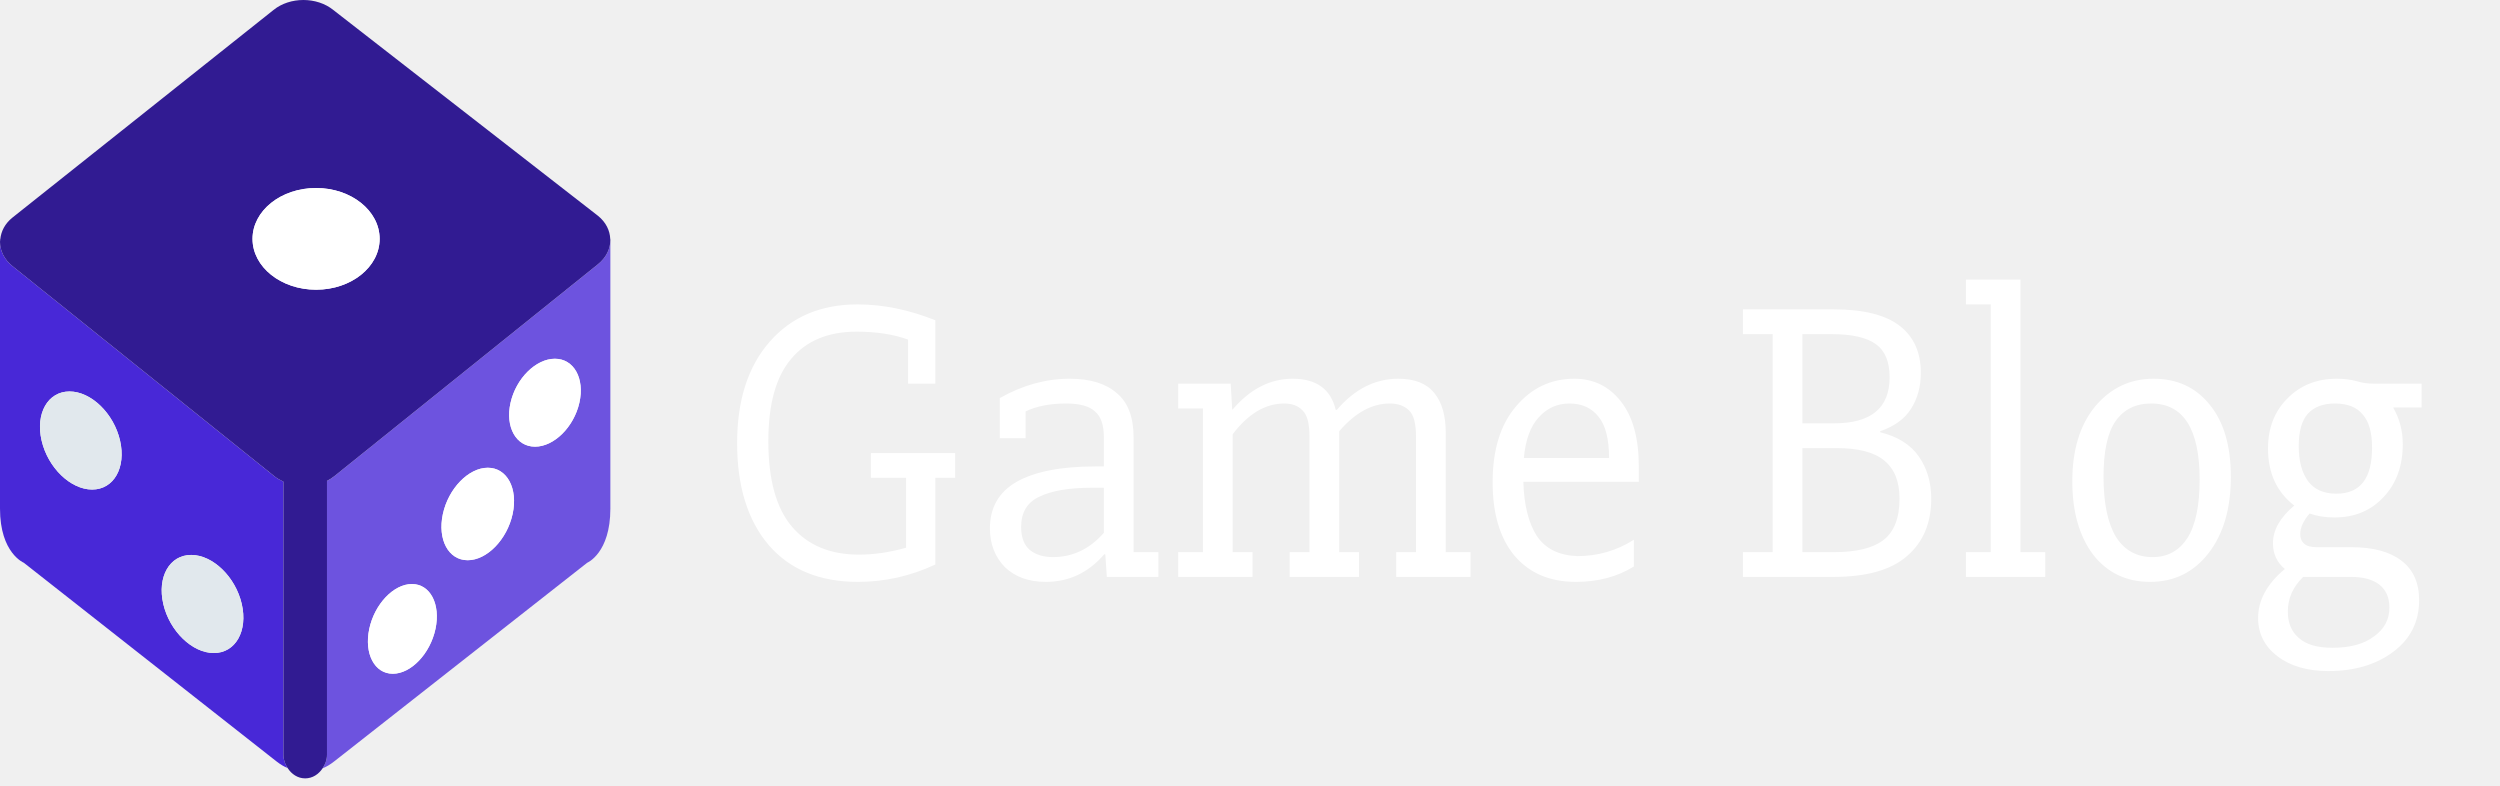
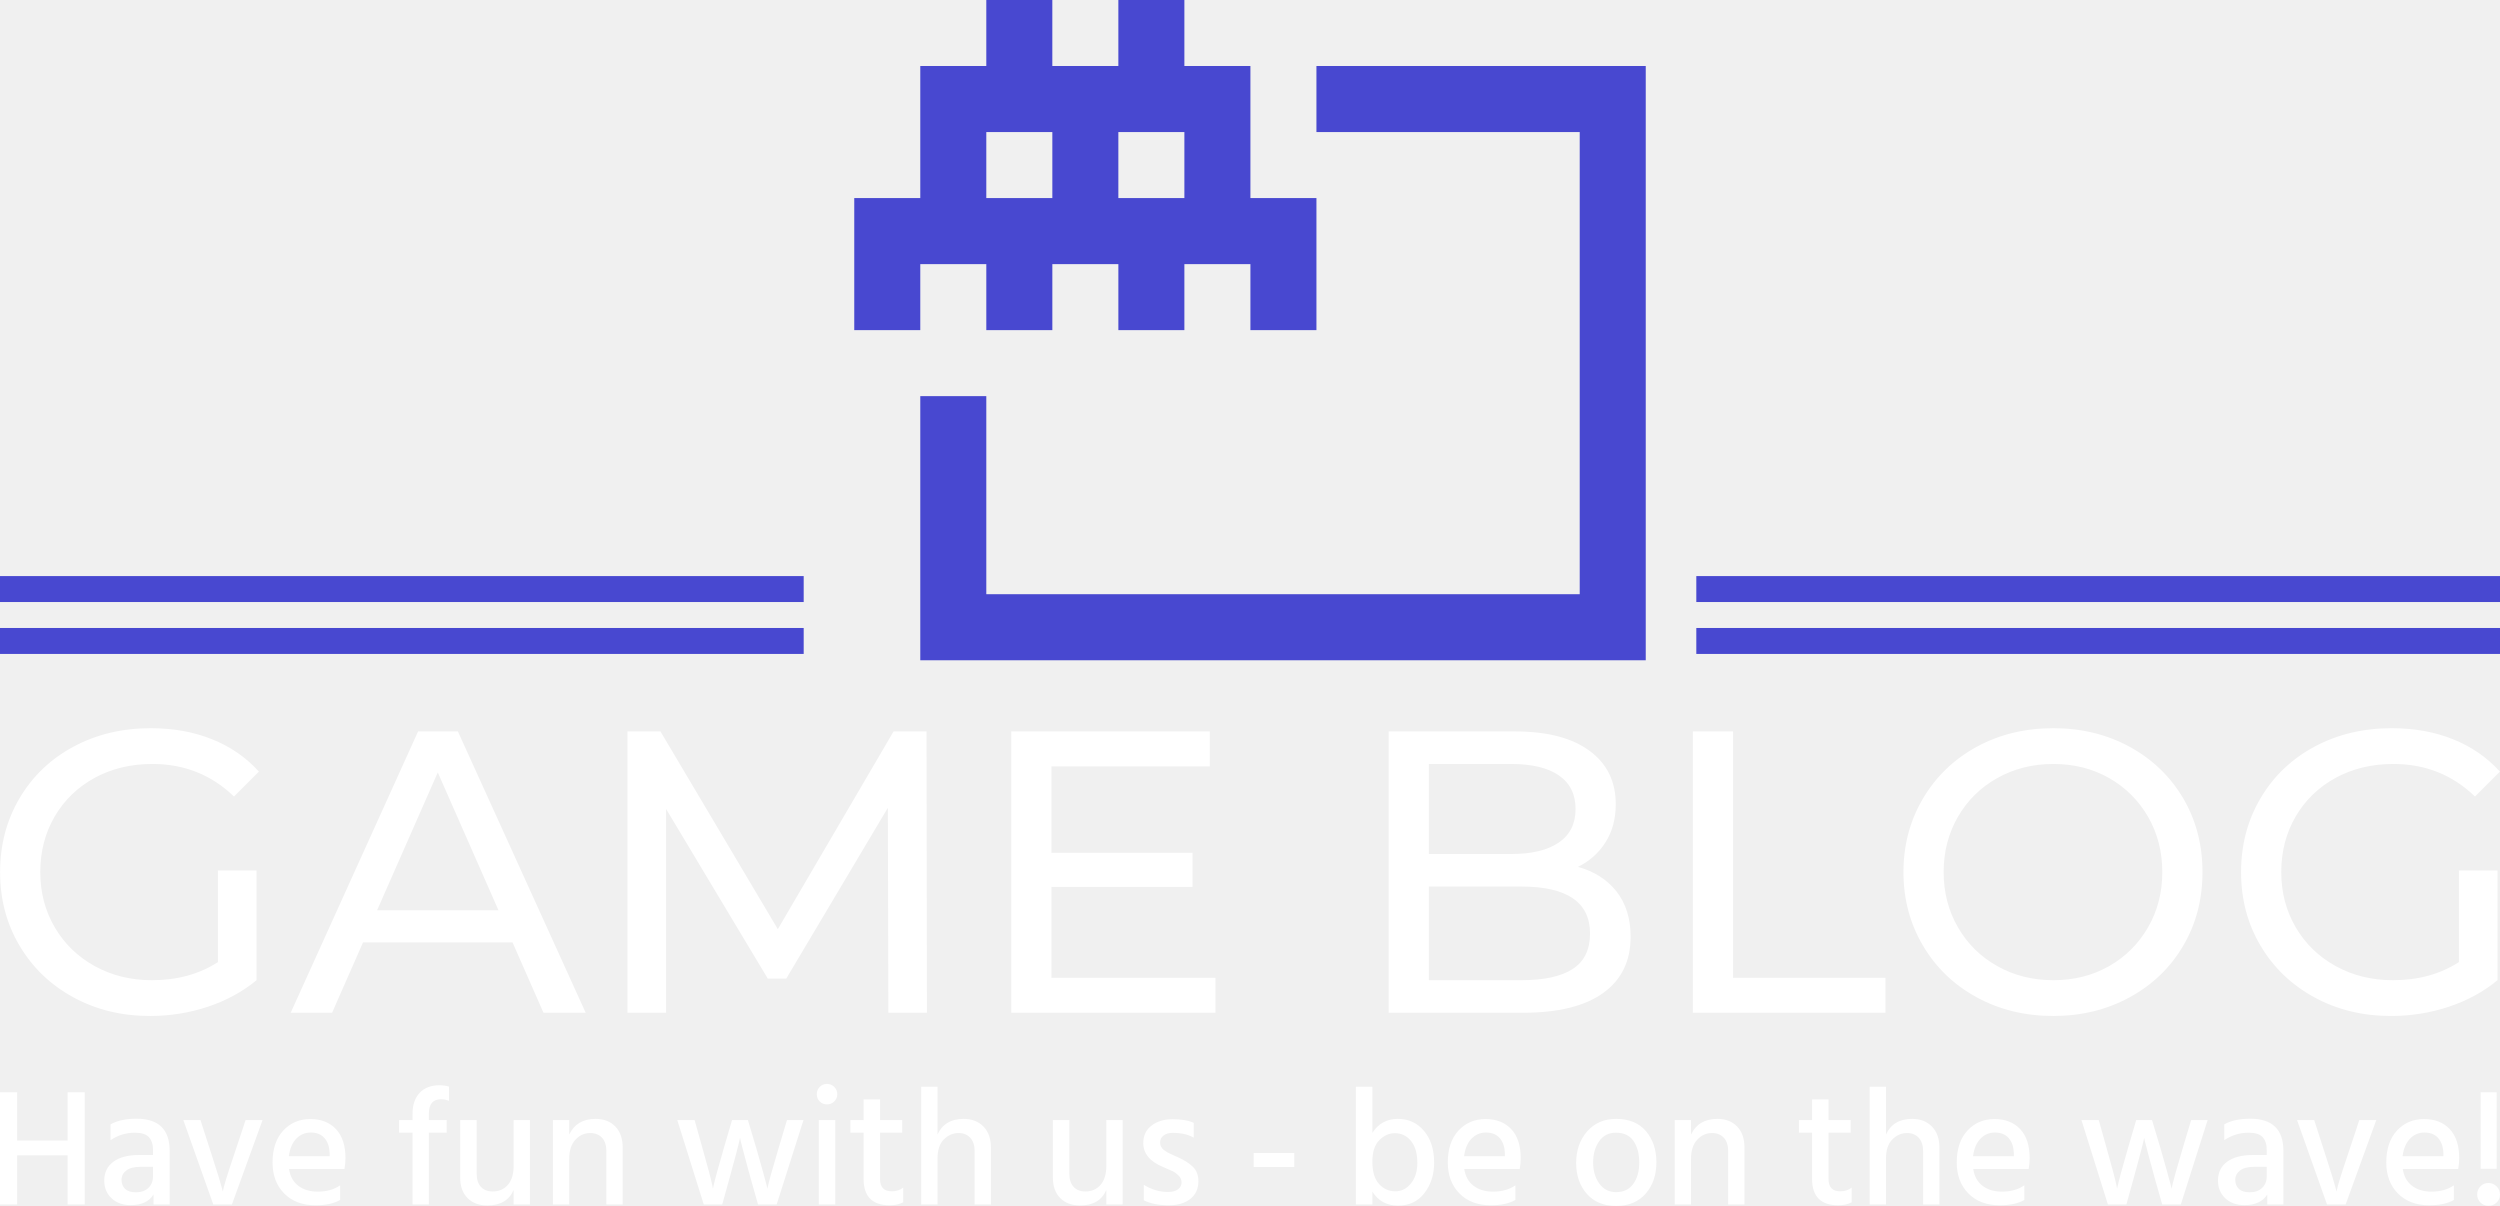
- <svg xmlns="http://www.w3.org/2000/svg" fill="none" height="94" viewBox="0 0 299 94" width="299">
-   <path d="M0 28.568V28.925C0 28.815 0.029 28.706 0.039 28.596L0 28.568ZM33.893 57.603C33.512 57.429 33.145 57.225 32.819 56.962L1.473 31.814C0.49 31.018 0 29.973 0 28.925V60.831C0 66.155 2.85 67.307 2.85 67.307L33.025 91.03C33.559 91.45 34.008 91.705 34.401 91.859C34.104 91.405 33.893 90.881 33.893 90.284V57.603ZM11.02 58.55C8.429 58.55 5.72 55.925 4.974 52.684C4.226 49.446 5.723 46.82 8.312 46.82C10.903 46.82 13.612 49.446 14.357 52.684C15.106 55.925 13.612 58.55 11.02 58.55V58.55ZM25.576 78.103C22.985 78.103 20.276 75.475 19.53 72.237C18.782 68.997 20.278 66.371 22.87 66.371C25.461 66.371 28.17 68.997 28.916 72.237C29.662 75.475 28.168 78.103 25.576 78.103Z" fill="#4828D7" />
-   <path d="M71.527 31.595L39.97 56.962C39.704 57.179 39.412 57.358 39.107 57.515V90.284C39.107 90.891 38.891 91.423 38.586 91.885C38.99 91.734 39.459 91.468 40.014 91.03C44.762 87.296 70.226 67.307 70.226 67.307C70.226 67.307 73 66.155 73 60.831V28.706C73 29.754 72.51 30.799 71.527 31.595V31.595ZM52.086 75.215C51.455 78.179 49.168 80.58 46.981 80.58C44.796 80.58 43.534 78.179 44.165 75.215C44.796 72.25 47.08 69.849 49.267 69.849C51.455 69.849 52.714 72.25 52.086 75.215ZM61.31 61.472C60.647 64.528 58.238 67.002 55.934 67.002C53.632 67.002 52.304 64.528 52.967 61.472C53.632 58.417 56.041 55.943 58.34 55.943C60.647 55.943 61.974 58.417 61.31 61.472V61.472ZM69.295 48.163C68.641 51.07 66.263 53.422 63.99 53.422C61.716 53.422 60.405 51.07 61.062 48.163C61.716 45.261 64.091 42.907 66.365 42.907C68.641 42.907 69.952 45.261 69.295 48.163V48.163ZM72.984 28.581C72.987 28.622 73 28.664 73 28.706V28.568L72.984 28.581Z" fill="#6D53DF" />
-   <path d="M71.527 25.817L39.861 1.193C37.897 -0.398 34.678 -0.398 32.712 1.193L1.473 26.036C0.592 26.748 0.13 27.663 0.036 28.599C0.029 28.709 0 28.815 0 28.925C0 29.973 0.49 31.018 1.473 31.814L32.819 56.962C33.145 57.225 33.51 57.426 33.893 57.603V90.284C33.893 90.881 34.104 91.405 34.399 91.859C34.87 92.589 35.614 93.094 36.5 93.094C37.376 93.094 38.114 92.599 38.586 91.885C38.891 91.426 39.107 90.894 39.107 90.284V57.515C39.412 57.358 39.704 57.178 39.97 56.962L71.527 31.595C72.51 30.799 73 29.754 73 28.706C73 28.664 72.987 28.622 72.984 28.578C72.948 27.574 72.468 26.578 71.527 25.817V25.817ZM37.804 22.485C42.001 22.485 45.406 25.207 45.406 28.568C45.406 31.928 42.001 34.65 37.804 34.65C33.603 34.65 30.201 31.928 30.201 28.568C30.201 25.207 33.603 22.485 37.804 22.485Z" fill="#311B92" />
-   <path d="M37.803 34.65C42.002 34.65 45.406 31.927 45.406 28.568C45.406 25.209 42.002 22.485 37.803 22.485C33.605 22.485 30.201 25.209 30.201 28.568C30.201 31.927 33.605 34.65 37.803 34.65Z" fill="white" />
-   <path d="M66.365 42.907C64.091 42.907 61.716 45.261 61.062 48.163C60.405 51.07 61.716 53.422 63.99 53.422C66.263 53.422 68.641 51.07 69.295 48.163C69.952 45.261 68.641 42.907 66.365 42.907V42.907ZM58.343 55.943C56.041 55.943 53.632 58.417 52.969 61.472C52.307 64.528 53.634 67.002 55.936 67.002C58.241 67.002 60.65 64.528 61.312 61.472C61.974 58.417 60.647 55.943 58.343 55.943ZM49.265 69.849C47.077 69.849 44.793 72.25 44.162 75.215C43.532 78.179 44.793 80.58 46.978 80.58C49.166 80.58 51.452 78.179 52.083 75.215C52.714 72.25 51.452 69.849 49.265 69.849V69.849Z" fill="white" />
-   <path d="M8.312 46.82C5.72 46.82 4.226 49.446 4.974 52.684C5.723 55.925 8.429 58.55 11.02 58.55C13.612 58.55 15.106 55.925 14.357 52.684C13.612 49.446 10.903 46.82 8.312 46.82ZM22.867 66.371C20.276 66.371 18.782 68.997 19.527 72.237C20.276 75.475 22.985 78.103 25.576 78.103C28.168 78.103 29.662 75.475 28.916 72.237C28.168 68.997 25.459 66.371 22.867 66.371Z" fill="#E1E8ED" />
-   <path d="M104.159 54.185H114.234V57.148H111.863V67.519C108.9 68.901 105.819 69.593 102.619 69.593C98.036 69.593 94.48 68.131 91.952 65.207C89.424 62.244 88.159 58.175 88.159 53C88.159 47.864 89.463 43.815 92.07 40.852C94.678 37.889 98.174 36.407 102.559 36.407C105.601 36.407 108.703 37.039 111.863 38.304V45.889H108.604V40.615C106.866 39.983 104.811 39.667 102.441 39.667C99.043 39.667 96.436 40.753 94.619 42.926C92.801 45.059 91.893 48.338 91.893 52.763C91.893 57.385 92.841 60.803 94.737 63.015C96.633 65.227 99.3 66.333 102.737 66.333C104.554 66.333 106.431 66.057 108.367 65.504V57.148H104.159V54.185ZM119.579 47.607C122.305 46.067 125.09 45.296 127.935 45.296C130.384 45.296 132.26 45.869 133.564 47.015C134.907 48.121 135.579 49.899 135.579 52.348V66.037H138.542V69H132.379L132.201 66.333L132.083 66.274C130.186 68.486 127.856 69.593 125.09 69.593C123.036 69.593 121.396 69 120.172 67.815C118.986 66.59 118.394 65.049 118.394 63.193C118.394 60.704 119.46 58.847 121.594 57.622C123.767 56.398 126.907 55.785 131.016 55.785H132.023V52.289C132.023 50.827 131.668 49.8 130.957 49.207C130.285 48.575 129.139 48.259 127.52 48.259C125.584 48.259 123.964 48.575 122.66 49.207V52.407H119.579V47.607ZM130.601 58.333C127.875 58.333 125.781 58.689 124.32 59.4C122.858 60.072 122.127 61.276 122.127 63.015C122.127 64.279 122.483 65.207 123.194 65.8C123.905 66.353 124.814 66.63 125.92 66.63C128.29 66.63 130.325 65.662 132.023 63.726V58.333H130.601ZM140.911 66.037H143.874V48.852H140.911V45.889H147.192L147.37 48.97H147.429C149.523 46.521 151.913 45.296 154.599 45.296C157.444 45.296 159.162 46.541 159.755 49.03H159.874C162.007 46.541 164.456 45.296 167.222 45.296C169.197 45.296 170.639 45.869 171.548 47.015C172.456 48.121 172.911 49.701 172.911 51.756V66.037H175.874V69H166.985V66.037H169.355V52.23C169.355 50.649 169.078 49.602 168.525 49.089C167.972 48.536 167.202 48.259 166.214 48.259C164.081 48.259 162.066 49.365 160.17 51.578V66.037H162.54V69H154.244V66.037H156.614V52.23C156.614 50.649 156.338 49.602 155.785 49.089C155.271 48.536 154.54 48.259 153.592 48.259C151.34 48.259 149.286 49.484 147.429 51.933V66.037H149.799V69H140.911V66.037ZM195.408 64.556V67.756C193.433 68.98 191.122 69.593 188.475 69.593C185.354 69.593 182.905 68.546 181.127 66.452C179.389 64.358 178.519 61.435 178.519 57.681C178.519 53.81 179.448 50.788 181.305 48.615C183.161 46.403 185.492 45.296 188.297 45.296C190.589 45.296 192.445 46.205 193.868 48.022C195.29 49.84 196.001 52.427 196.001 55.785V57.622H182.193C182.272 60.388 182.806 62.541 183.793 64.082C184.821 65.622 186.44 66.432 188.653 66.511C191.102 66.511 193.354 65.859 195.408 64.556ZM192.445 54.778C192.445 52.526 192.03 50.886 191.201 49.859C190.371 48.793 189.206 48.259 187.705 48.259C186.243 48.259 185.018 48.812 184.03 49.919C183.043 50.985 182.45 52.605 182.253 54.778H192.445ZM224.872 51.696C226.966 52.21 228.507 53.178 229.495 54.6C230.482 56.022 230.976 57.701 230.976 59.637C230.976 62.56 230.008 64.852 228.072 66.511C226.176 68.17 223.233 69 219.243 69H208.457V66.037H212.013V39.963H208.457V37H219.302C222.857 37 225.485 37.652 227.183 38.956C228.882 40.259 229.732 42.136 229.732 44.585C229.732 46.244 229.336 47.686 228.546 48.911C227.796 50.096 226.571 50.985 224.872 51.578V51.696ZM219.361 66.037C222.008 66.037 223.964 65.563 225.228 64.615C226.532 63.627 227.183 61.968 227.183 59.637C227.183 57.583 226.571 56.062 225.346 55.074C224.161 54.086 222.265 53.593 219.657 53.593H215.569V66.037H219.361ZM219.361 50.63C223.786 50.63 225.998 48.793 225.998 45.118C225.998 43.262 225.445 41.938 224.339 41.148C223.233 40.358 221.475 39.963 219.065 39.963H215.569V50.63H219.361ZM235.129 66.037H238.092V36.407H235.129V33.444H241.648V66.037H244.611V69H235.129V66.037ZM247.848 57.563C247.848 53.81 248.756 50.827 250.573 48.615C252.43 46.403 254.761 45.296 257.566 45.296C260.371 45.296 262.603 46.324 264.262 48.378C265.961 50.432 266.81 53.316 266.81 57.03C266.81 60.822 265.922 63.864 264.144 66.156C262.366 68.447 260.035 69.593 257.151 69.593C254.307 69.593 252.035 68.506 250.336 66.333C248.677 64.121 247.848 61.197 247.848 57.563ZM251.581 57.03C251.581 60.151 252.075 62.541 253.062 64.2C254.089 65.82 255.551 66.63 257.448 66.63C259.225 66.63 260.608 65.879 261.596 64.378C262.583 62.837 263.077 60.506 263.077 57.385C263.077 51.301 261.141 48.259 257.27 48.259C255.413 48.259 253.991 48.97 253.003 50.393C252.055 51.775 251.581 53.988 251.581 57.03ZM271.253 53.652C271.253 51.203 272.024 49.207 273.564 47.667C275.105 46.086 277.08 45.296 279.49 45.296C280.359 45.296 281.149 45.395 281.861 45.593C282.493 45.79 283.204 45.889 283.994 45.889H289.624V48.733H286.246V48.793C286.996 50.096 287.372 51.538 287.372 53.118C287.372 55.726 286.601 57.84 285.061 59.459C283.559 61.079 281.604 61.889 279.194 61.889C278.088 61.889 277.1 61.731 276.231 61.415C275.48 62.284 275.105 63.114 275.105 63.904C275.105 64.378 275.263 64.753 275.579 65.03C275.895 65.306 276.389 65.444 277.061 65.444H281.209C283.816 65.444 285.811 65.978 287.194 67.044C288.616 68.111 289.327 69.691 289.327 71.785C289.327 74.353 288.3 76.407 286.246 77.948C284.191 79.489 281.604 80.259 278.483 80.259C275.954 80.259 273.92 79.667 272.379 78.481C270.838 77.296 270.068 75.775 270.068 73.918C270.068 71.785 271.135 69.83 273.268 68.052C272.32 67.262 271.846 66.235 271.846 64.97C271.846 63.39 272.695 61.889 274.394 60.467C272.3 58.847 271.253 56.575 271.253 53.652ZM275.461 69C274.236 70.185 273.624 71.568 273.624 73.148C273.624 74.491 274.058 75.538 274.927 76.289C275.796 77.079 277.14 77.474 278.957 77.474C281.09 77.474 282.749 77.02 283.935 76.111C285.159 75.242 285.772 74.096 285.772 72.674C285.772 71.449 285.357 70.521 284.527 69.889C283.737 69.296 282.631 69 281.209 69H275.461ZM274.927 53.356C274.927 55.133 275.303 56.536 276.053 57.563C276.804 58.551 277.93 59.044 279.431 59.044C280.853 59.044 281.92 58.59 282.631 57.681C283.342 56.773 283.698 55.39 283.698 53.533C283.698 51.716 283.322 50.393 282.572 49.563C281.861 48.694 280.754 48.259 279.253 48.259C277.831 48.259 276.745 48.674 275.994 49.504C275.283 50.333 274.927 51.617 274.927 53.356Z" fill="white" />
+ <svg xmlns="http://www.w3.org/2000/svg" viewBox="0 0 395.52 190.791" height="190.791" width="395.52">
+   <g transform="matrix(1,0,0,1,0,115.2066)">
+     <svg viewBox="0 0 395.52 75.585" height="75.585" width="395.52">
+       <g id="textblocktransform">
+         <svg viewBox="0 0 395.52 75.585" height="75.585" width="395.52" id="textblock">
+           <g>
+             <svg viewBox="0 0 395.52 45.529" height="45.529" width="395.52">
+               <g transform="matrix(1,0,0,1,0,0)">
+                 <svg width="395.52" viewBox="2.4 -35.4 310.98 35.8" height="45.529" data-palette-color="#ffffff">
+                   <path d="M29.5-6.3L29.5-17.7 34.3-17.7 34.3-4.05Q31.7-1.9 28.25-0.75 24.8 0.4 21.05 0.4L21.05 0.4Q15.75 0.4 11.5-1.93 7.25-4.25 4.83-8.33 2.4-12.4 2.4-17.5L2.4-17.5Q2.4-22.6 4.83-26.7 7.25-30.8 11.53-33.1 15.8-35.4 21.15-35.4L21.15-35.4Q25.35-35.4 28.78-34.02 32.2-32.65 34.6-30L34.6-30 31.5-26.9Q27.3-30.95 21.35-30.95L21.35-30.95Q17.35-30.95 14.18-29.23 11-27.5 9.2-24.43 7.4-21.35 7.4-17.5L7.4-17.5Q7.4-13.7 9.2-10.63 11-7.55 14.18-5.8 17.35-4.05 21.3-4.05L21.3-4.05Q26-4.05 29.5-6.3L29.5-6.3ZM70 0L66.15-8.75 47.55-8.75 43.7 0 38.55 0 54.4-35 59.35-35 75.25 0 70 0ZM49.3-12.75L64.4-12.75 56.85-29.9 49.3-12.75ZM117.7 0L112.9 0 112.84-25.5 100.2-4.25 97.9-4.25 85.25-25.35 85.25 0 80.45 0 80.45-35 84.55-35 99.15-10.4 113.55-35 117.65-35 117.7 0ZM133.19-4.35L153.59-4.35 153.59 0 128.19 0 128.19-35 152.89-35 152.89-30.65 133.19-30.65 133.19-19.9 150.74-19.9 150.74-15.65 133.19-15.65 133.19-4.35ZM198.69-18.15Q201.74-17.3 203.49-15.08 205.24-12.85 205.24-9.45L205.24-9.45Q205.24-4.9 201.81-2.45 198.39 0 191.84 0L191.84 0 175.14 0 175.14-35 190.84-35Q196.84-35 200.11-32.6 203.39-30.2 203.39-25.95L203.39-25.95Q203.39-23.2 202.11-21.2 200.84-19.2 198.69-18.15L198.69-18.15ZM190.39-30.95L180.14-30.95 180.14-19.75 190.39-19.75Q194.24-19.75 196.31-21.18 198.39-22.6 198.39-25.35L198.39-25.35Q198.39-28.1 196.31-29.53 194.24-30.95 190.39-30.95L190.39-30.95ZM191.64-4.05Q195.89-4.05 198.04-5.45 200.19-6.85 200.19-9.85L200.19-9.85Q200.19-15.7 191.64-15.7L191.64-15.7 180.14-15.7 180.14-4.05 191.64-4.05ZM212.98 0L212.98-35 217.98-35 217.98-4.35 236.94-4.35 236.94 0 212.98 0ZM257.83 0.4Q252.53 0.4 248.28-1.93 244.03-4.25 241.61-8.35 239.18-12.45 239.18-17.5L239.18-17.5Q239.18-22.55 241.61-26.65 244.03-30.75 248.28-33.08 252.53-35.4 257.83-35.4L257.83-35.4Q263.08-35.4 267.33-33.08 271.58-30.75 273.98-26.68 276.38-22.6 276.38-17.5L276.38-17.5Q276.38-12.4 273.98-8.33 271.58-4.25 267.33-1.93 263.08 0.4 257.83 0.4L257.83 0.4ZM257.83-4.05Q261.68-4.05 264.76-5.8 267.83-7.55 269.61-10.63 271.38-13.7 271.38-17.5L271.38-17.5Q271.38-21.3 269.61-24.38 267.83-27.45 264.76-29.2 261.68-30.95 257.83-30.95L257.83-30.95Q253.98-30.95 250.86-29.2 247.73-27.45 245.96-24.38 244.18-21.3 244.18-17.5L244.18-17.5Q244.18-13.7 245.96-10.63 247.73-7.55 250.86-5.8 253.98-4.05 257.83-4.05L257.83-4.05ZM308.28-6.3L308.28-17.7 313.08-17.7 313.08-4.05Q310.48-1.9 307.03-0.75 303.58 0.4 299.83 0.4L299.83 0.4Q294.53 0.4 290.28-1.93 286.03-4.25 283.61-8.33 281.18-12.4 281.18-17.5L281.18-17.5Q281.18-22.6 283.61-26.7 286.03-30.8 290.31-33.1 294.58-35.4 299.93-35.4L299.93-35.4Q304.13-35.4 307.56-34.02 310.98-32.65 313.38-30L313.38-30 310.28-26.9Q306.08-30.95 300.13-30.95L300.13-30.95Q296.13-30.95 292.96-29.23 289.78-27.5 287.98-24.43 286.18-21.35 286.18-17.5L286.18-17.5Q286.18-13.7 287.98-10.63 289.78-7.55 292.96-5.8 296.13-4.05 300.08-4.05L300.08-4.05Q304.78-4.05 308.28-6.3L308.28-6.3Z" opacity="1" transform="matrix(1,0,0,1,0,0)" fill="#ffffff" class="wordmark-text-0" data-fill-palette-color="primary" id="text-0" />
+                 </svg>
+               </g>
+             </svg>
+           </g>
+           <g transform="matrix(1,0,0,1,0,56.27769)">
+             <svg viewBox="0 0 395.52 19.307" height="19.307" width="395.52">
+               <g transform="matrix(1,0,0,1,0,0)">
+                 <svg width="395.52" viewBox="3.65 -36.2 750.8 36.65" height="19.307" data-palette-color="#ffffff">
+                   <path d="M29.1-33.7L29.1 0 23.95 0 23.95-14.75 8.8-14.75 8.8 0 3.65 0 3.65-33.7 8.8-33.7 8.8-19.2 23.95-19.2 23.95-33.7 29.1-33.7ZM44.45-3.65L44.45-3.65Q46.85-3.65 48.23-4.98 49.6-6.3 49.6-8.45L49.6-8.45 49.6-11.3 45.8-11.3Q43-11.3 41.58-10.2 40.15-9.1 40.15-7.4L40.15-7.4Q40.15-5.65 41.25-4.65 42.35-3.65 44.45-3.65ZM49.75 0L49.75-3Q47.8 0.2 42.9 0.2L42.9 0.2Q39.3 0.2 37.13-1.88 34.95-3.95 34.95-7.15L34.95-7.15Q34.95-10.8 37.7-12.83 40.45-14.85 45.4-14.85L45.4-14.85 49.6-14.85 49.6-16.3Q49.6-18.9 48.35-20.23 47.1-21.55 44.2-21.55L44.2-21.55Q40.15-21.55 36.85-19.3L36.85-19.3 36.85-24.05Q39.8-25.75 44.65-25.75L44.65-25.75Q54.6-25.75 54.6-16.1L54.6-16.1 54.6 0 49.75 0ZM82.5-25.35L73.3 0 67.7 0 58.7-25.35 63.85-25.35 67.3-14.65Q68.5-10.95 69.33-8.25 70.15-5.55 70.35-4.7L70.35-4.7 70.55-3.85Q71-6.3 73.85-14.65L73.85-14.65 77.4-25.35 82.5-25.35ZM105.8-5.75L105.8-1.35Q103 0.25 98.4 0.25L98.4 0.25Q92.5 0.25 89-3.3 85.5-6.85 85.5-12.6L85.5-12.6Q85.5-18.7 88.7-22.18 91.9-25.65 96.85-25.65L96.85-25.65Q101.7-25.65 104.55-22.63 107.4-19.6 107.4-13.9L107.4-13.9Q107.4-12.35 107.1-10.65L107.1-10.65 90.45-10.65Q90.95-7.35 93.25-5.6 95.55-3.85 99.05-3.85L99.05-3.85Q103.1-3.85 105.8-5.75L105.8-5.75ZM96.95-21.6L96.95-21.6Q94.45-21.6 92.65-19.78 90.85-17.95 90.4-14.5L90.4-14.5 102.65-14.5 102.65-15.4Q102.55-18.25 101.1-19.93 99.65-21.6 96.95-21.6ZM137.8-25.35L137.8-21.55 132.45-21.55 132.45 0 127.55 0 127.55-21.55 123.5-21.55 123.5-25.35 127.55-25.35 127.55-27.3Q127.55-31.25 129.68-33.52 131.8-35.8 135.65-35.8L135.65-35.8Q137.05-35.8 138.5-35.4L138.5-35.4 138.5-31.1Q137.35-31.6 136.1-31.6L136.1-31.6Q132.45-31.6 132.45-27.25L132.45-27.25 132.45-25.35 137.8-25.35ZM162.8-25.35L162.8 0 157.9 0 157.9-4.35Q155.9 0.3 150 0.3L150 0.3Q146.25 0.3 144.05-1.93 141.85-4.15 141.85-8.05L141.85-8.05 141.85-25.35 146.8-25.35 146.8-9.25Q146.8-6.65 148.08-5.28 149.35-3.9 151.6-3.9L151.6-3.9Q154.45-3.9 156.18-5.9 157.9-7.9 157.9-11.55L157.9-11.55 157.9-25.35 162.8-25.35ZM190.65-17.15L190.65 0 185.75 0 185.75-16Q185.75-18.65 184.43-20.05 183.1-21.45 180.9-21.45L180.9-21.45Q178.3-21.45 176.45-19.43 174.6-17.4 174.6-13.75L174.6-13.75 174.6 0 169.7 0 169.7-25.35 174.6-25.35 174.6-21Q176.85-25.7 182.5-25.7L182.5-25.7Q186.25-25.7 188.45-23.4 190.65-21.1 190.65-17.15L190.65-17.15ZM222.85-8.3L220.55 0 215 0 207.05-25.35 212.25-25.35 214.6-16.95Q215.75-12.95 216.55-9.9 217.35-6.85 217.55-5.8L217.55-5.8 217.75-4.75Q218.4-7.9 221.05-17L221.05-17 223.5-25.35 228.25-25.35 230.75-17Q231.95-12.85 232.8-9.78 233.65-6.7 233.9-5.7L233.9-5.7 234.1-4.7Q234.7-7.65 237.5-17L237.5-17 240-25.35 244.95-25.35 236.9 0 231.3 0 228.95-8.3Q227.9-12.1 227.13-15.03 226.35-17.95 226.1-19L226.1-19 225.9-20Q225.2-16.75 222.85-8.3L222.85-8.3ZM254.5-25.35L254.5 0 249.55 0 249.55-25.35 254.5-25.35ZM255.1-33.1L255.1-33.1Q255.1-31.85 254.2-30.95 253.3-30.05 252-30.05 250.7-30.05 249.83-30.93 248.95-31.8 248.95-33.1 248.95-34.4 249.83-35.3 250.7-36.2 252-36.2 253.3-36.2 254.2-35.3 255.1-34.4 255.1-33.1ZM274.9-5.05L274.9-0.65Q273.25 0.25 270.85 0.25L270.85 0.25Q263 0.25 263-7.7L263-7.7 263-21.55 259.05-21.55 259.05-25.35 263-25.35 263-31.55 267.95-31.55 267.95-25.35 274.6-25.35 274.6-21.55 267.95-21.55 267.95-7.6Q267.95-3.95 271.45-3.95L271.45-3.95Q273.5-3.95 274.9-5.05L274.9-5.05ZM301.25-17L301.25 0 296.35 0 296.35-16Q296.35-18.6 295.03-20.03 293.7-21.45 291.55-21.45L291.55-21.45Q289.05-21.45 287.13-19.55 285.2-17.65 285.2-13.75L285.2-13.75 285.2 0 280.3 0 280.3-35.35 285.2-35.35 285.2-21Q287.35-25.7 293.05-25.7L293.05-25.7Q296.75-25.7 299-23.4 301.25-21.1 301.25-17L301.25-17ZM340.8-25.35L340.8 0 335.9 0 335.9-4.35Q333.9 0.3 328 0.3L328 0.3Q324.25 0.3 322.05-1.93 319.85-4.15 319.85-8.05L319.85-8.05 319.85-25.35 324.8-25.35 324.8-9.25Q324.8-6.65 326.08-5.28 327.35-3.9 329.6-3.9L329.6-3.9Q332.45-3.9 334.18-5.9 335.9-7.9 335.9-11.55L335.9-11.55 335.9-25.35 340.8-25.35ZM363.55-7L363.55-7Q363.55-3.6 361.15-1.68 358.75 0.25 354.65 0.25L354.65 0.25Q350.15 0.25 347.15-1.25L347.15-1.25 347.15-5.9Q350.65-3.75 354.4-3.75L354.4-3.75Q356.35-3.75 357.43-4.55 358.5-5.35 358.5-6.65L358.5-6.65Q358.5-7.75 357.65-8.63 356.8-9.5 355.93-9.93 355.05-10.35 352.95-11.25L352.95-11.25Q347-13.7 347-18.45L347-18.45Q347-21.8 349.5-23.7 352-25.6 355.75-25.6L355.75-25.6Q359.85-25.6 362.15-24.5L362.15-24.5 362.15-20.05Q359.7-21.5 355.85-21.5L355.85-21.5Q354.1-21.5 353.08-20.7 352.05-19.9 352.05-18.6L352.05-18.6Q352.05-18.25 352.13-17.93 352.2-17.6 352.4-17.28 352.6-16.95 352.78-16.73 352.95-16.5 353.35-16.25 353.75-16 353.98-15.83 354.2-15.65 354.73-15.4 355.25-15.15 355.5-15.03 355.75-14.9 356.38-14.63 357-14.35 357.25-14.25L357.25-14.25Q360.2-12.95 361.88-11.33 363.55-9.7 363.55-7ZM392.35-15.45L392.35-11.25 380.15-11.25 380.15-15.45 392.35-15.45ZM415.8-3.85L415.8 0 410.85 0 410.85-35.35 415.8-35.35 415.8-21.5Q418.5-25.7 423.45-25.7L423.45-25.7Q428.25-25.7 431.3-22.1 434.35-18.5 434.35-12.55L434.35-12.55Q434.35-7.2 431.45-3.43 428.55 0.35 423.5 0.35 418.45 0.35 415.8-3.85L415.8-3.85ZM415.8-12.85L415.8-12.85Q415.8-8.35 417.8-6.15 419.8-3.95 422.7-3.95L422.7-3.95Q425.5-3.95 427.4-6.33 429.3-8.7 429.3-12.45L429.3-12.45Q429.3-16.75 427.4-19.07 425.5-21.4 422.55-21.4L422.55-21.4Q419.95-21.4 417.88-19.3 415.8-17.2 415.8-12.85ZM458.75-5.75L458.75-1.35Q455.95 0.25 451.35 0.25L451.35 0.25Q445.45 0.25 441.95-3.3 438.45-6.85 438.45-12.6L438.45-12.6Q438.45-18.7 441.65-22.18 444.85-25.65 449.8-25.65L449.8-25.65Q454.65-25.65 457.5-22.63 460.35-19.6 460.35-13.9L460.35-13.9Q460.35-12.35 460.05-10.65L460.05-10.65 443.4-10.65Q443.9-7.35 446.2-5.6 448.5-3.85 452-3.85L452-3.85Q456.05-3.85 458.75-5.75L458.75-5.75ZM449.9-21.6L449.9-21.6Q447.4-21.6 445.6-19.78 443.8-17.95 443.35-14.5L443.35-14.5 455.6-14.5 455.6-15.4Q455.5-18.25 454.05-19.93 452.6-21.6 449.9-21.6ZM497.95-22.03Q501.1-18.35 501.1-12.65 501.1-6.95 497.88-3.25 494.65 0.45 489 0.45L489 0.45Q483.4 0.45 480.2-3.2 477-6.85 477-12.45L477-12.45Q477-18.15 480.3-21.93 483.6-25.7 489-25.7L489-25.7Q494.8-25.7 497.95-22.03ZM482.1-12.6L482.1-12.6Q482.1-8.85 483.95-6.28 485.8-3.7 489-3.7L489-3.7Q492.4-3.7 494.18-6.2 495.95-8.7 495.95-12.55L495.95-12.55Q495.95-16.5 494.25-19.03 492.55-21.55 488.95-21.55L488.95-21.55Q485.7-21.55 483.9-18.98 482.1-16.4 482.1-12.6ZM527.55-17.15L527.55 0 522.65 0 522.65-16Q522.65-18.65 521.33-20.05 520-21.45 517.8-21.45L517.8-21.45Q515.2-21.45 513.35-19.43 511.5-17.4 511.5-13.75L511.5-13.75 511.5 0 506.6 0 506.6-25.35 511.5-25.35 511.5-21Q513.75-25.7 519.4-25.7L519.4-25.7Q523.15-25.7 525.35-23.4 527.55-21.1 527.55-17.15L527.55-17.15ZM559.75-5.05L559.75-0.65Q558.1 0.25 555.7 0.25L555.7 0.25Q547.85 0.25 547.85-7.7L547.85-7.7 547.85-21.55 543.9-21.55 543.9-25.35 547.85-25.35 547.85-31.55 552.8-31.55 552.8-25.35 559.45-25.35 559.45-21.55 552.8-21.55 552.8-7.6Q552.8-3.95 556.3-3.95L556.3-3.95Q558.35-3.95 559.75-5.05L559.75-5.05ZM586.1-17L586.1 0 581.2 0 581.2-16Q581.2-18.6 579.88-20.03 578.55-21.45 576.4-21.45L576.4-21.45Q573.9-21.45 571.98-19.55 570.05-17.65 570.05-13.75L570.05-13.75 570.05 0 565.15 0 565.15-35.35 570.05-35.35 570.05-21Q572.2-25.7 577.9-25.7L577.9-25.7Q581.6-25.7 583.85-23.4 586.1-21.1 586.1-17L586.1-17ZM611.6-5.75L611.6-1.35Q608.8 0.25 604.2 0.25L604.2 0.25Q598.3 0.25 594.8-3.3 591.3-6.85 591.3-12.6L591.3-12.6Q591.3-18.7 594.5-22.18 597.7-25.65 602.65-25.65L602.65-25.65Q607.5-25.65 610.35-22.63 613.2-19.6 613.2-13.9L613.2-13.9Q613.2-12.35 612.9-10.65L612.9-10.65 596.25-10.65Q596.75-7.35 599.05-5.6 601.35-3.85 604.85-3.85L604.85-3.85Q608.9-3.85 611.6-5.75L611.6-5.75ZM602.75-21.6L602.75-21.6Q600.25-21.6 598.45-19.78 596.65-17.95 596.2-14.5L596.2-14.5 608.45-14.5 608.45-15.4Q608.35-18.25 606.9-19.93 605.45-21.6 602.75-21.6ZM644.55-8.3L642.25 0 636.7 0 628.75-25.35 633.95-25.35 636.3-16.95Q637.45-12.95 638.25-9.9 639.05-6.85 639.25-5.8L639.25-5.8 639.45-4.75Q640.1-7.9 642.75-17L642.75-17 645.2-25.35 649.95-25.35 652.45-17Q653.65-12.85 654.5-9.78 655.35-6.7 655.6-5.7L655.6-5.7 655.8-4.7Q656.4-7.65 659.2-17L659.2-17 661.7-25.35 666.65-25.35 658.6 0 653 0 650.65-8.3Q649.6-12.1 648.83-15.03 648.05-17.95 647.8-19L647.8-19 647.6-20Q646.9-16.75 644.55-8.3L644.55-8.3ZM679.25-3.65L679.25-3.65Q681.65-3.65 683.02-4.98 684.4-6.3 684.4-8.45L684.4-8.45 684.4-11.3 680.6-11.3Q677.8-11.3 676.38-10.2 674.95-9.1 674.95-7.4L674.95-7.4Q674.95-5.65 676.05-4.65 677.15-3.65 679.25-3.65ZM684.55 0L684.55-3Q682.6 0.2 677.7 0.2L677.7 0.2Q674.1 0.2 671.93-1.88 669.75-3.95 669.75-7.15L669.75-7.15Q669.75-10.8 672.5-12.83 675.25-14.85 680.2-14.85L680.2-14.85 684.4-14.85 684.4-16.3Q684.4-18.9 683.15-20.23 681.9-21.55 679-21.55L679-21.55Q674.95-21.55 671.65-19.3L671.65-19.3 671.65-24.05Q674.6-25.75 679.45-25.75L679.45-25.75Q689.4-25.75 689.4-16.1L689.4-16.1 689.4 0 684.55 0ZM717.3-25.35L708.1 0 702.5 0 693.5-25.35 698.65-25.35 702.1-14.65Q703.3-10.95 704.13-8.25 704.95-5.55 705.15-4.7L705.15-4.7 705.35-3.85Q705.8-6.3 708.65-14.65L708.65-14.65 712.2-25.35 717.3-25.35ZM740.6-5.75L740.6-1.35Q737.8 0.25 733.2 0.25L733.2 0.25Q727.3 0.25 723.8-3.3 720.3-6.85 720.3-12.6L720.3-12.6Q720.3-18.7 723.5-22.18 726.7-25.65 731.65-25.65L731.65-25.65Q736.5-25.65 739.35-22.63 742.2-19.6 742.2-13.9L742.2-13.9Q742.2-12.35 741.9-10.65L741.9-10.65 725.25-10.65Q725.75-7.35 728.05-5.6 730.35-3.85 733.85-3.85L733.85-3.85Q737.9-3.85 740.6-5.75L740.6-5.75ZM731.75-21.6L731.75-21.6Q729.25-21.6 727.45-19.78 725.65-17.95 725.2-14.5L725.2-14.5 737.45-14.5 737.45-15.4Q737.35-18.25 735.9-19.93 734.45-21.6 731.75-21.6ZM753.45-33.7L753.45-10.7 748.65-10.7 748.65-33.7 753.45-33.7ZM754.45-3L754.45-3Q754.45-1.55 753.45-0.58 752.45 0.4 751 0.4 749.55 0.4 748.58-0.58 747.6-1.55 747.6-3 747.6-4.45 748.58-5.45 749.55-6.45 751-6.45L751-6.45Q752.4-6.45 753.43-5.43 754.45-4.4 754.45-3Z" opacity="1" transform="matrix(1,0,0,1,0,0)" fill="#ffffff" class="slogan-text-1" data-fill-palette-color="secondary" id="text-1" />
+                 </svg>
+               </g>
+             </svg>
+           </g>
+         </svg>
+       </g>
+     </svg>
+   </g>
+   <g transform="matrix(1,0,0,1,127.1497,0)">
+     <svg viewBox="0 0 141.221 104.458" height="104.458" width="141.221">
+       <g>
+         <svg version="1.1" x="8" y="0" viewBox="1.497 8 97.107 81.006" enable-background="new 0 0 100 100" xml:space="preserve" height="104.458" width="125.221" class="icon-icon-0" data-fill-palette-color="accent" id="icon-0">
+           <g fill="#4848d0" data-fill-palette-color="accent">
+             <polygon fill="#4848d0" points="9.598,89.006 98.604,89.006 98.604,16.101 58.201,16.101 58.201,24.201 90.503,24.201    90.503,80.905 17.698,80.905 17.698,56.604 9.598,56.604  " data-fill-palette-color="accent" />
+             <path fill="#4848d0" d="M1.497 48.503h8.101v-8.101h8.101v8.101h8.101v-8.101h8.101v8.101H42v-8.101h8.101v8.101h8.101V32.302h-8.101V16.101H42V8h-8.101v8.101h-8.101V8h-8.101v8.101H9.598v16.201H1.497V48.503zM17.698 32.302v-8.101h8.101v8.101H17.698zM33.899 32.302v-8.101H42v8.101H33.899z" data-fill-palette-color="accent" />
+           </g>
+         </svg>
+       </g>
+     </svg>
+   </g>
+   <g>
+     <rect width="127.15" height="4.106" y="99.352" x="268.37" fill="#4848d0" data-fill-palette-color="accent" />
+     <rect width="127.15" height="4.106" y="99.352" x="0" fill="#4848d0" data-fill-palette-color="accent" />
+     <rect width="127.15" height="4.106" y="91.141" x="268.37" fill="#4848d0" data-fill-palette-color="accent" />
+     <rect width="127.15" height="4.106" y="91.141" x="0" fill="#4848d0" data-fill-palette-color="accent" />
+   </g>
</svg>
